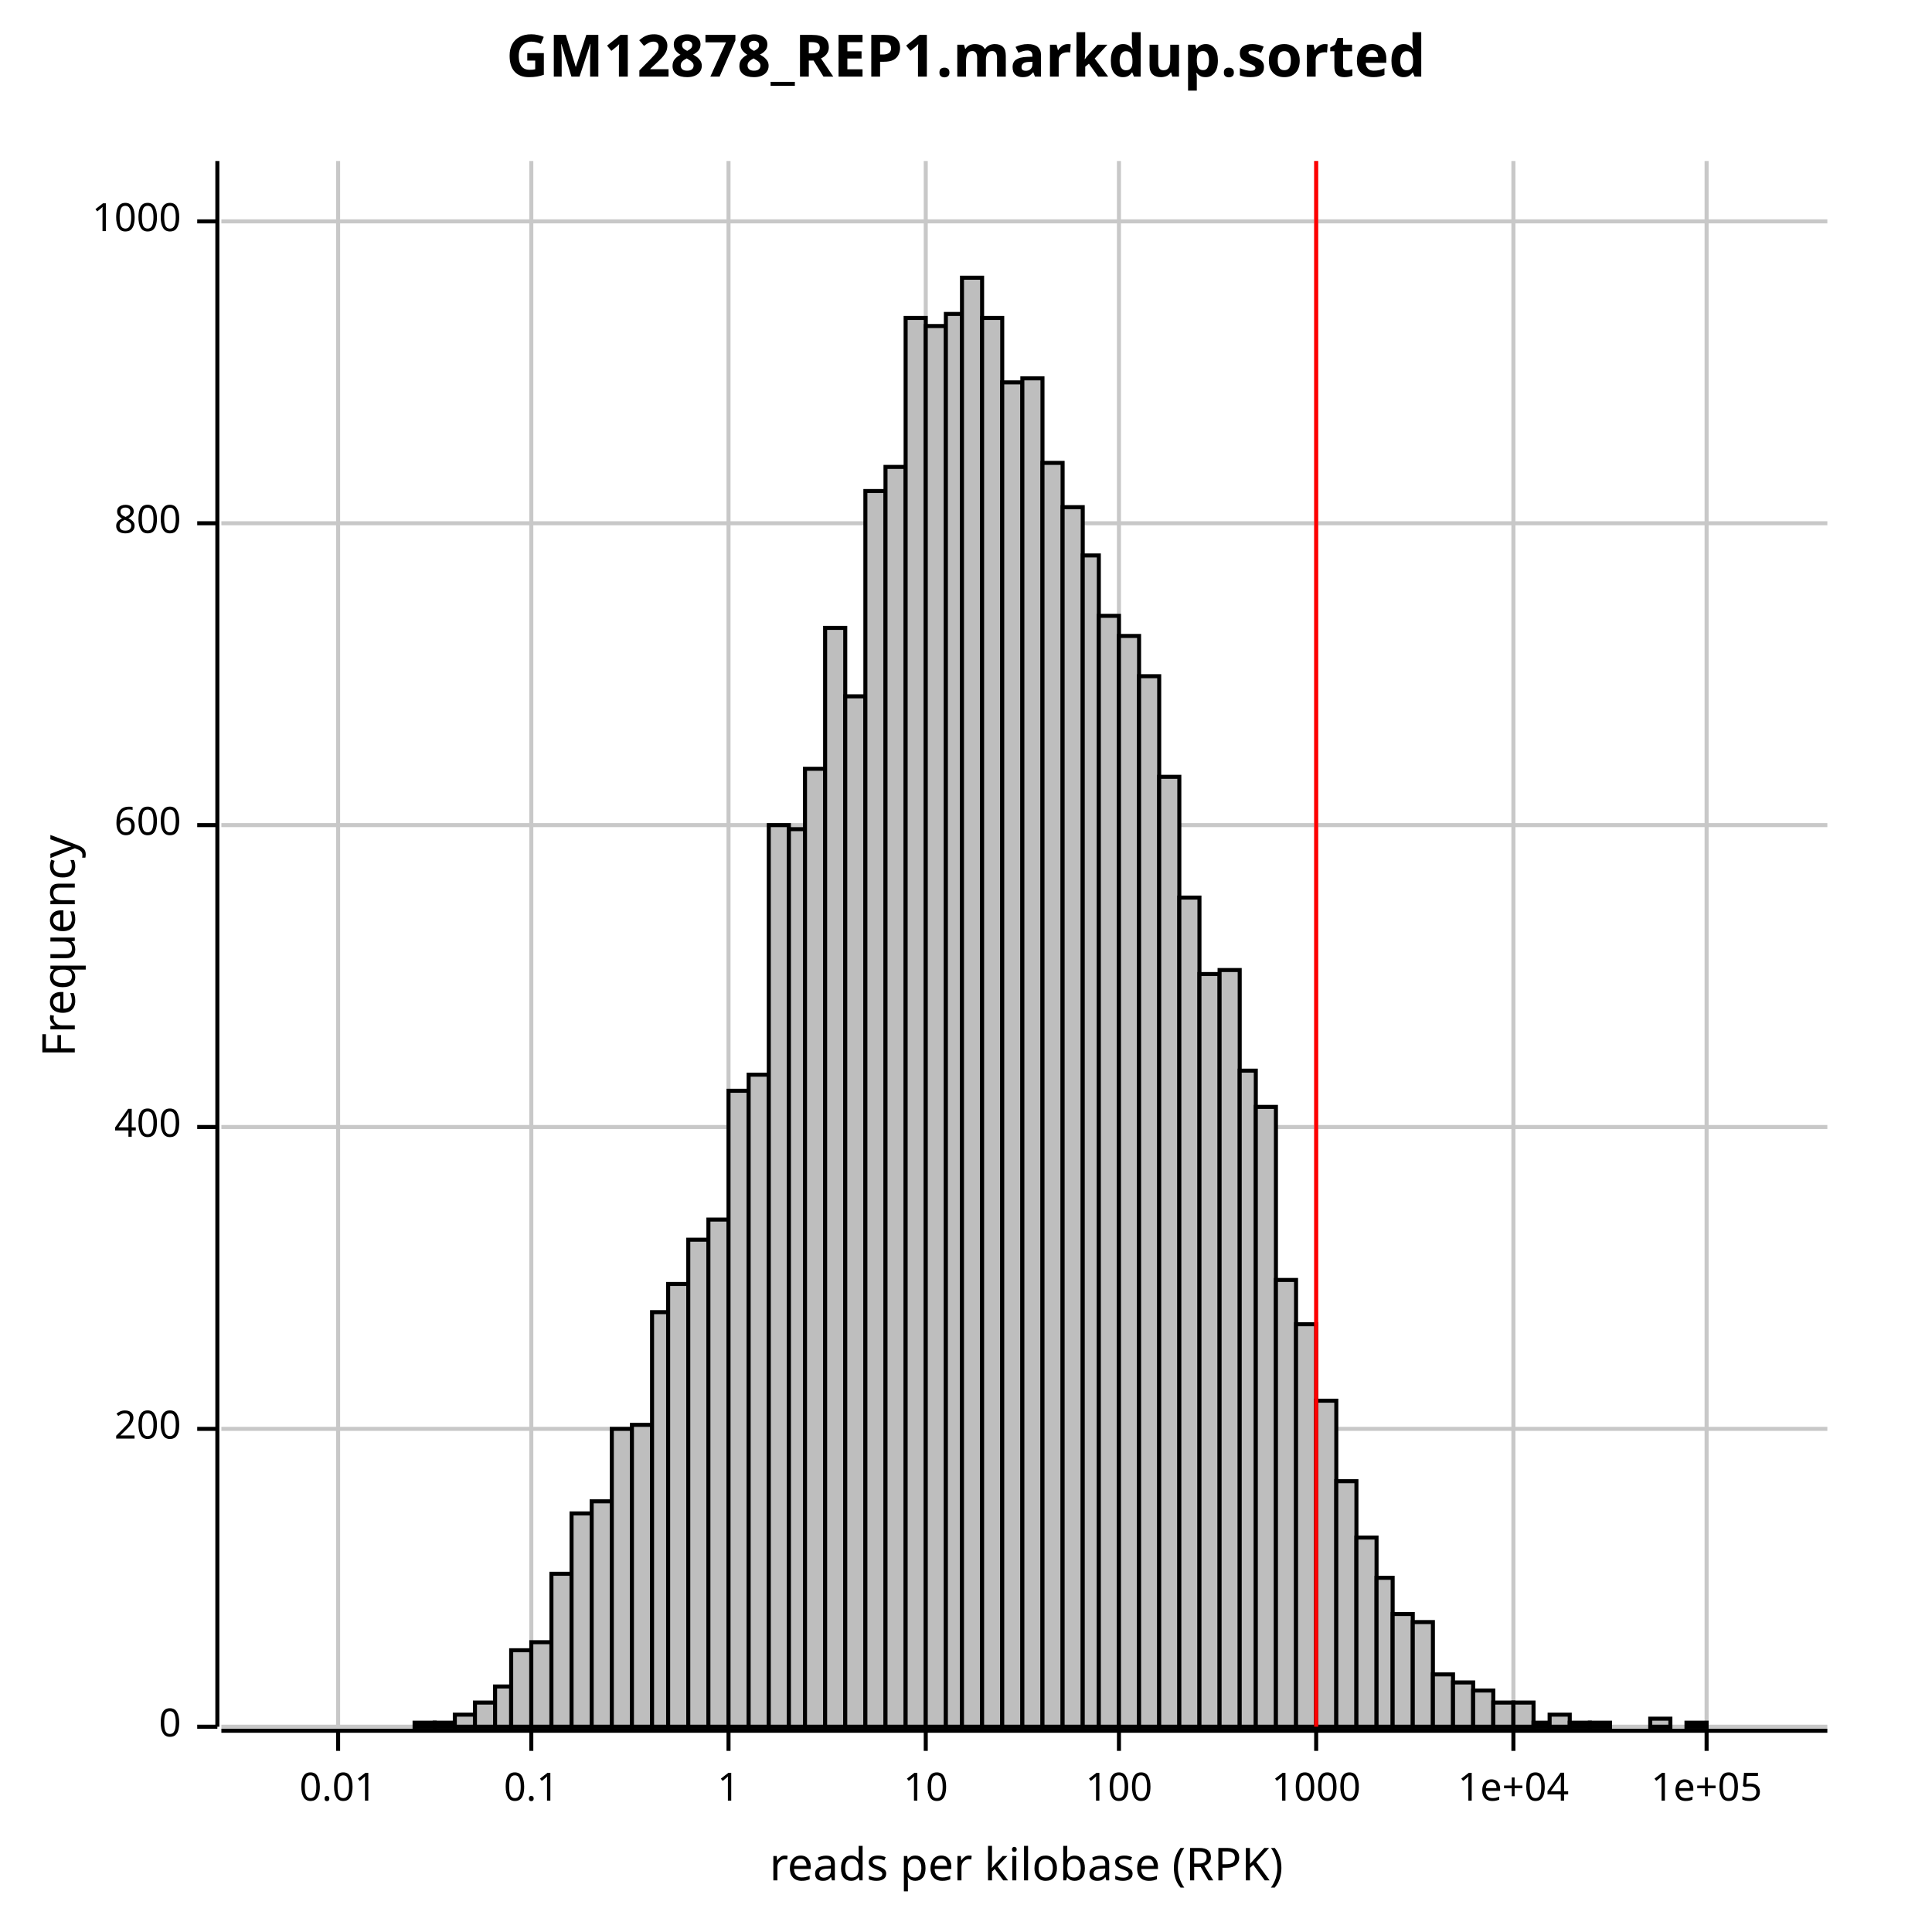
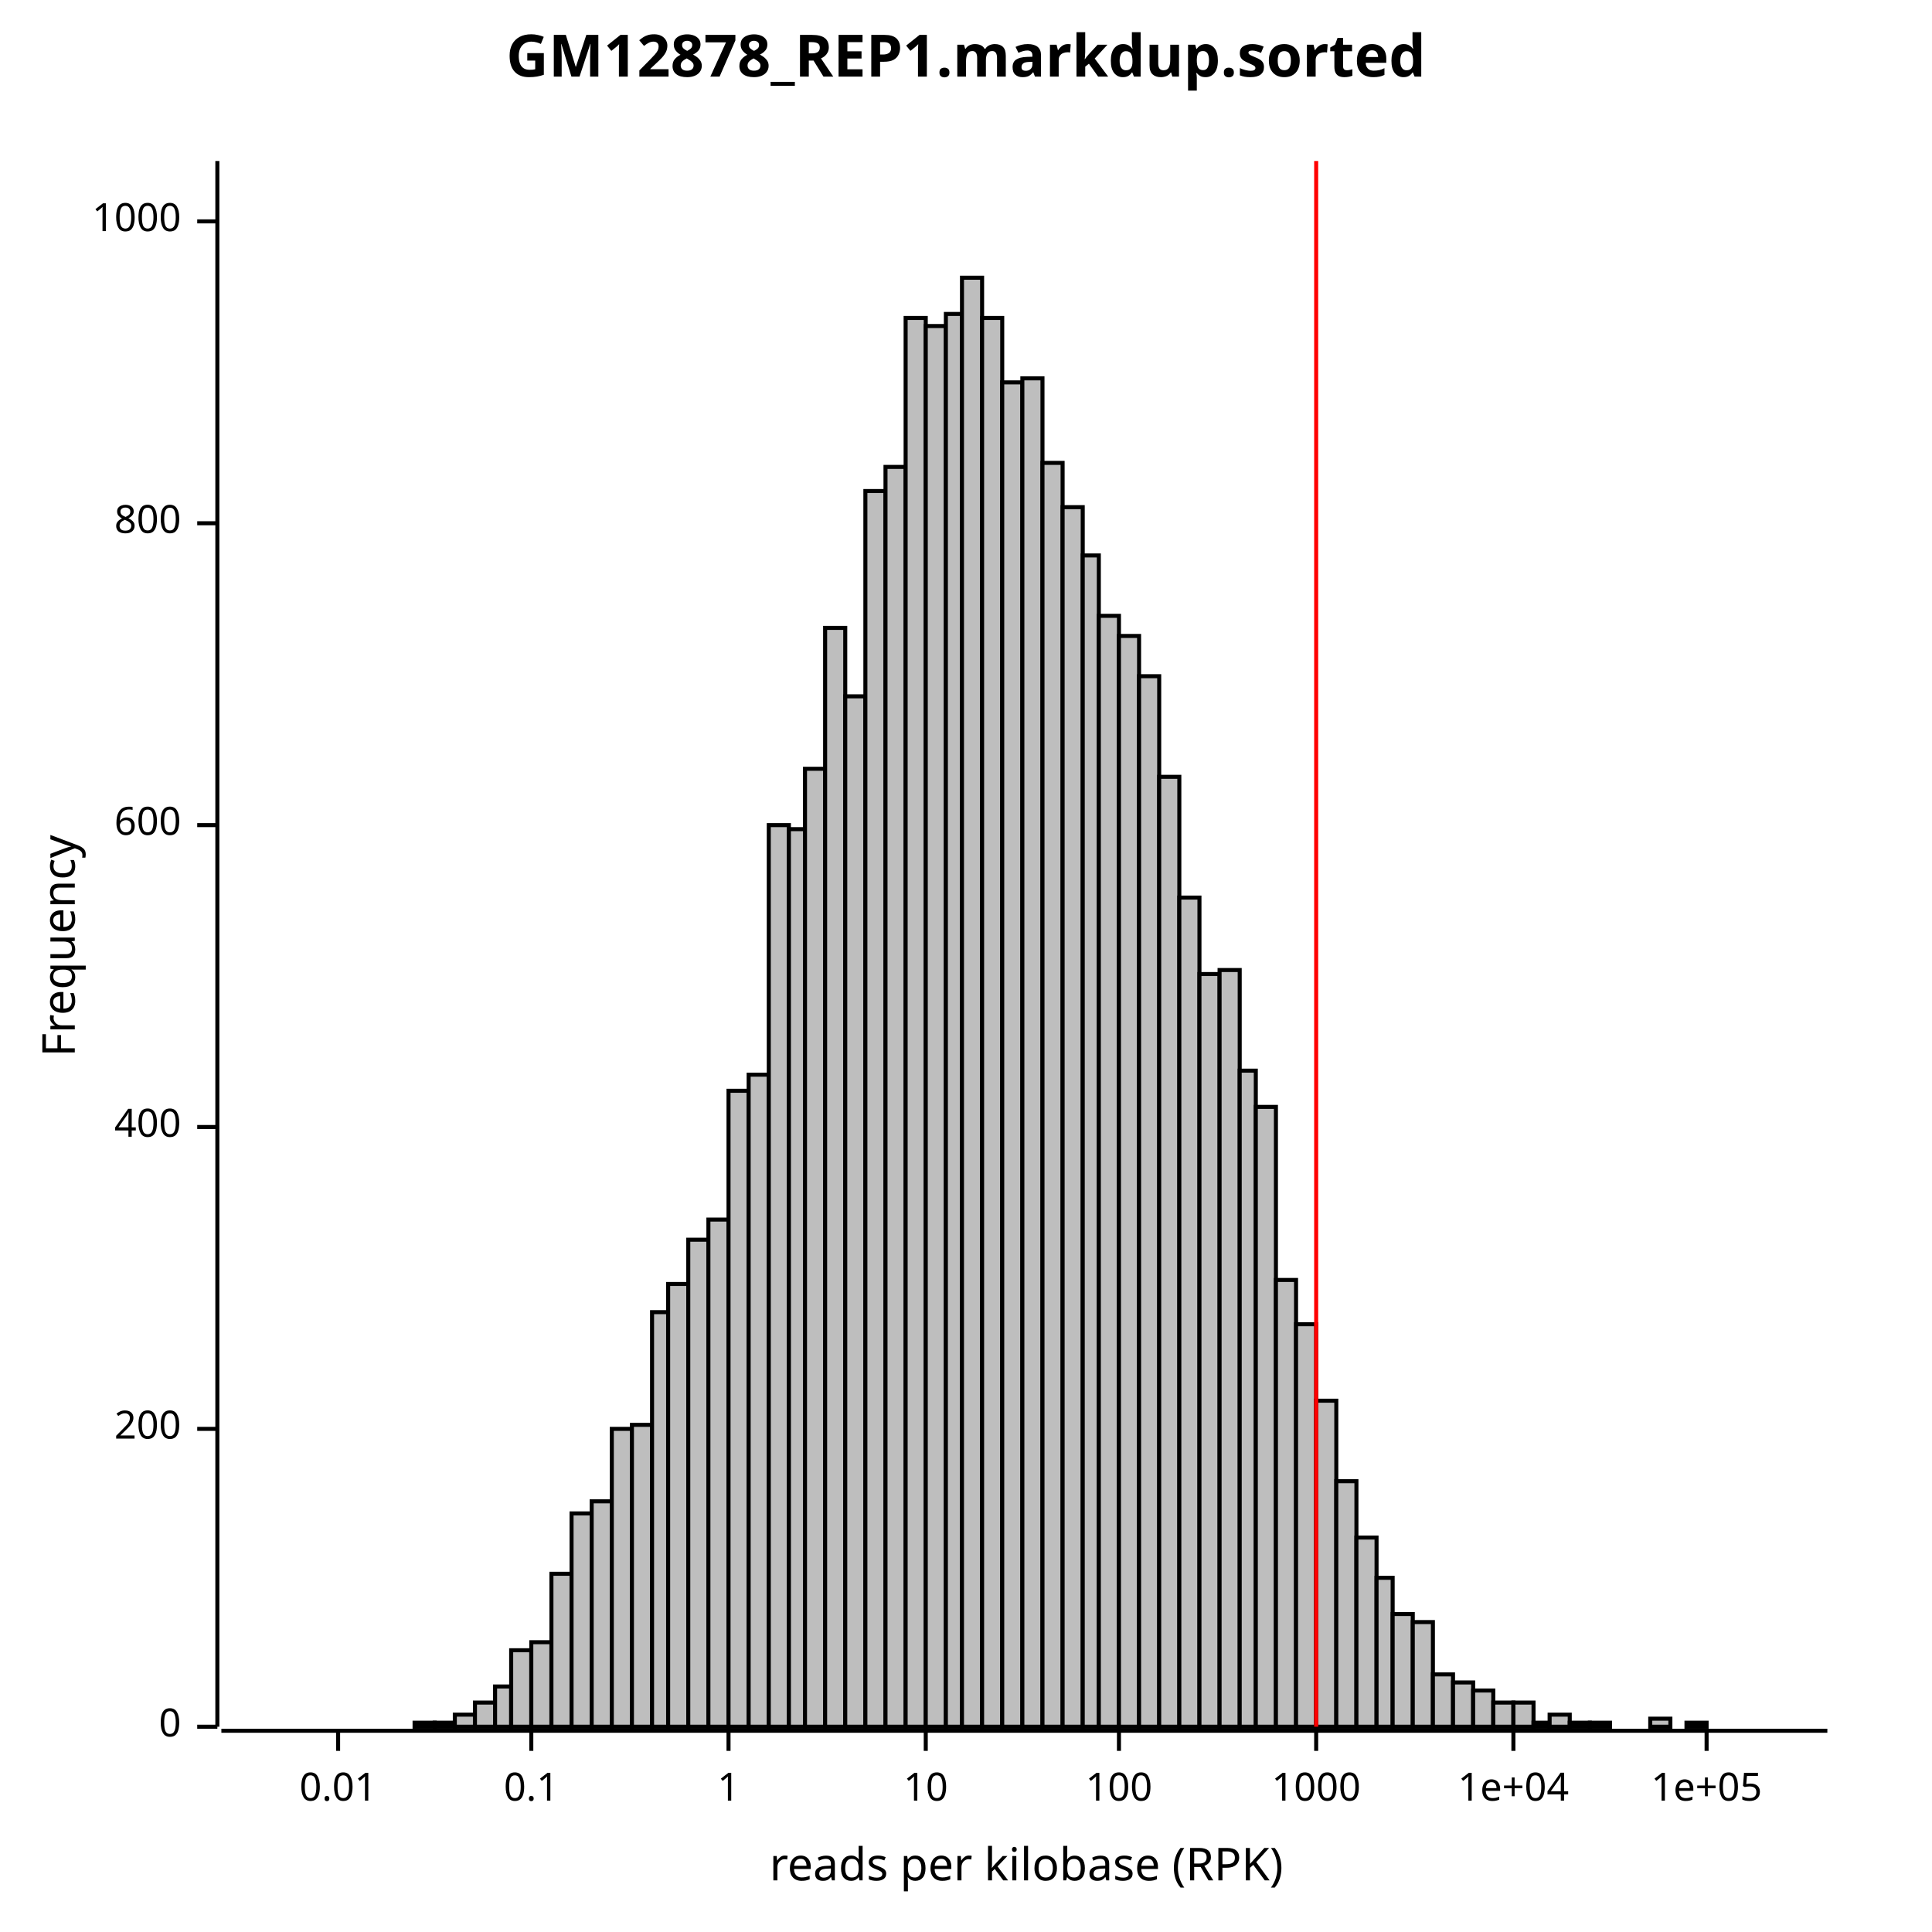
<svg xmlns="http://www.w3.org/2000/svg" width="480" height="480" viewBox="0 0 480 480">
  <rect x="0" y="0" width="480" height="480" opacity="1" fill="#FFFFFF" stroke="none" />
  <text x="240" y="8" dy="0.76em" text-anchor="middle" font-family="sans-serif" font-size="14.516" opacity="1" fill="#000000" font-weight="bold">
GM12878_REP1.markdup.sorted
</text>
  <text x="10" y="235" dy="0.76em" text-anchor="middle" font-family="sans-serif" font-size="11.29" opacity="1" fill="#000000" transform="rotate(270, 10, 235)">
Frequency
</text>
  <text x="255" y="470" dy="-0.5ex" text-anchor="middle" font-family="sans-serif" font-size="11.29" opacity="1" fill="#000000">
reads per kilobase (RPK)
</text>
-   <line opacity="1" stroke="#C8C8C8" stroke-width="1" x1="84" y1="429" x2="84" y2="40" />
-   <line opacity="1" stroke="#C8C8C8" stroke-width="1" x1="132" y1="429" x2="132" y2="40" />
-   <line opacity="1" stroke="#C8C8C8" stroke-width="1" x1="181" y1="429" x2="181" y2="40" />
-   <line opacity="1" stroke="#C8C8C8" stroke-width="1" x1="230" y1="429" x2="230" y2="40" />
-   <line opacity="1" stroke="#C8C8C8" stroke-width="1" x1="278" y1="429" x2="278" y2="40" />
-   <line opacity="1" stroke="#C8C8C8" stroke-width="1" x1="327" y1="429" x2="327" y2="40" />
-   <line opacity="1" stroke="#C8C8C8" stroke-width="1" x1="376" y1="429" x2="376" y2="40" />
-   <line opacity="1" stroke="#C8C8C8" stroke-width="1" x1="424" y1="429" x2="424" y2="40" />
-   <line opacity="1" stroke="#C8C8C8" stroke-width="1" x1="55" y1="429" x2="454" y2="429" />
-   <line opacity="1" stroke="#C8C8C8" stroke-width="1" x1="55" y1="355" x2="454" y2="355" />
-   <line opacity="1" stroke="#C8C8C8" stroke-width="1" x1="55" y1="280" x2="454" y2="280" />
-   <line opacity="1" stroke="#C8C8C8" stroke-width="1" x1="55" y1="205" x2="454" y2="205" />
-   <line opacity="1" stroke="#C8C8C8" stroke-width="1" x1="55" y1="130" x2="454" y2="130" />
-   <line opacity="1" stroke="#C8C8C8" stroke-width="1" x1="55" y1="55" x2="454" y2="55" />
  <polyline fill="none" opacity="1" stroke="#000000" stroke-width="1" points="54,40 54,429 " />
  <text x="45" y="429" dy="0.5ex" text-anchor="end" font-family="sans-serif" font-size="9.677" opacity="1" fill="#000000">
0
</text>
  <polyline fill="none" opacity="1" stroke="#000000" stroke-width="1" points="49,429 54,429 " />
  <text x="45" y="355" dy="0.5ex" text-anchor="end" font-family="sans-serif" font-size="9.677" opacity="1" fill="#000000">
200
</text>
  <polyline fill="none" opacity="1" stroke="#000000" stroke-width="1" points="49,355 54,355 " />
  <text x="45" y="280" dy="0.5ex" text-anchor="end" font-family="sans-serif" font-size="9.677" opacity="1" fill="#000000">
400
</text>
  <polyline fill="none" opacity="1" stroke="#000000" stroke-width="1" points="49,280 54,280 " />
  <text x="45" y="205" dy="0.5ex" text-anchor="end" font-family="sans-serif" font-size="9.677" opacity="1" fill="#000000">
600
</text>
  <polyline fill="none" opacity="1" stroke="#000000" stroke-width="1" points="49,205 54,205 " />
  <text x="45" y="130" dy="0.5ex" text-anchor="end" font-family="sans-serif" font-size="9.677" opacity="1" fill="#000000">
800
</text>
  <polyline fill="none" opacity="1" stroke="#000000" stroke-width="1" points="49,130 54,130 " />
  <text x="45" y="55" dy="0.5ex" text-anchor="end" font-family="sans-serif" font-size="9.677" opacity="1" fill="#000000">
1000
</text>
  <polyline fill="none" opacity="1" stroke="#000000" stroke-width="1" points="49,55 54,55 " />
  <polyline fill="none" opacity="1" stroke="#000000" stroke-width="1" points="55,430 454,430 " />
  <text x="84" y="440" dy="0.76em" text-anchor="middle" font-family="sans-serif" font-size="9.677" opacity="1" fill="#000000">
0.01
</text>
  <polyline fill="none" opacity="1" stroke="#000000" stroke-width="1" points="84,430 84,435 " />
  <text x="132" y="440" dy="0.76em" text-anchor="middle" font-family="sans-serif" font-size="9.677" opacity="1" fill="#000000">
0.1
</text>
  <polyline fill="none" opacity="1" stroke="#000000" stroke-width="1" points="132,430 132,435 " />
  <text x="181" y="440" dy="0.76em" text-anchor="middle" font-family="sans-serif" font-size="9.677" opacity="1" fill="#000000">
1
</text>
  <polyline fill="none" opacity="1" stroke="#000000" stroke-width="1" points="181,430 181,435 " />
  <text x="230" y="440" dy="0.76em" text-anchor="middle" font-family="sans-serif" font-size="9.677" opacity="1" fill="#000000">
10
</text>
  <polyline fill="none" opacity="1" stroke="#000000" stroke-width="1" points="230,430 230,435 " />
  <text x="278" y="440" dy="0.76em" text-anchor="middle" font-family="sans-serif" font-size="9.677" opacity="1" fill="#000000">
100
</text>
  <polyline fill="none" opacity="1" stroke="#000000" stroke-width="1" points="278,430 278,435 " />
  <text x="327" y="440" dy="0.76em" text-anchor="middle" font-family="sans-serif" font-size="9.677" opacity="1" fill="#000000">
1000
</text>
  <polyline fill="none" opacity="1" stroke="#000000" stroke-width="1" points="327,430 327,435 " />
  <text x="376" y="440" dy="0.76em" text-anchor="middle" font-family="sans-serif" font-size="9.677" opacity="1" fill="#000000">
1e+04
</text>
  <polyline fill="none" opacity="1" stroke="#000000" stroke-width="1" points="376,430 376,435 " />
  <text x="424" y="440" dy="0.76em" text-anchor="middle" font-family="sans-serif" font-size="9.677" opacity="1" fill="#000000">
1e+05
</text>
  <polyline fill="none" opacity="1" stroke="#000000" stroke-width="1" points="424,430 424,435 " />
  <rect x="55" y="429" width="4" height="0" opacity="1" fill="#BEBEBE" stroke="none" />
  <rect x="55" y="429" width="4" height="0" opacity="1" fill="none" stroke="#000000" />
  <rect x="103" y="428" width="5" height="1" opacity="1" fill="#BEBEBE" stroke="none" />
  <rect x="103" y="428" width="5" height="1" opacity="1" fill="none" stroke="#000000" />
  <rect x="108" y="428" width="5" height="1" opacity="1" fill="#BEBEBE" stroke="none" />
  <rect x="108" y="428" width="5" height="1" opacity="1" fill="none" stroke="#000000" />
  <rect x="113" y="426" width="5" height="3" opacity="1" fill="#BEBEBE" stroke="none" />
  <rect x="113" y="426" width="5" height="3" opacity="1" fill="none" stroke="#000000" />
  <rect x="118" y="423" width="5" height="6" opacity="1" fill="#BEBEBE" stroke="none" />
  <rect x="118" y="423" width="5" height="6" opacity="1" fill="none" stroke="#000000" />
  <rect x="123" y="419" width="4" height="10" opacity="1" fill="#BEBEBE" stroke="none" />
  <rect x="123" y="419" width="4" height="10" opacity="1" fill="none" stroke="#000000" />
  <rect x="127" y="410" width="5" height="19" opacity="1" fill="#BEBEBE" stroke="none" />
  <rect x="127" y="410" width="5" height="19" opacity="1" fill="none" stroke="#000000" />
  <rect x="132" y="408" width="5" height="21" opacity="1" fill="#BEBEBE" stroke="none" />
  <rect x="132" y="408" width="5" height="21" opacity="1" fill="none" stroke="#000000" />
  <rect x="137" y="391" width="5" height="38" opacity="1" fill="#BEBEBE" stroke="none" />
  <rect x="137" y="391" width="5" height="38" opacity="1" fill="none" stroke="#000000" />
  <rect x="142" y="376" width="5" height="53" opacity="1" fill="#BEBEBE" stroke="none" />
  <rect x="142" y="376" width="5" height="53" opacity="1" fill="none" stroke="#000000" />
  <rect x="147" y="373" width="5" height="56" opacity="1" fill="#BEBEBE" stroke="none" />
  <rect x="147" y="373" width="5" height="56" opacity="1" fill="none" stroke="#000000" />
  <rect x="152" y="355" width="5" height="74" opacity="1" fill="#BEBEBE" stroke="none" />
  <rect x="152" y="355" width="5" height="74" opacity="1" fill="none" stroke="#000000" />
  <rect x="157" y="354" width="5" height="75" opacity="1" fill="#BEBEBE" stroke="none" />
  <rect x="157" y="354" width="5" height="75" opacity="1" fill="none" stroke="#000000" />
  <rect x="162" y="326" width="4" height="103" opacity="1" fill="#BEBEBE" stroke="none" />
  <rect x="162" y="326" width="4" height="103" opacity="1" fill="none" stroke="#000000" />
  <rect x="166" y="319" width="5" height="110" opacity="1" fill="#BEBEBE" stroke="none" />
  <rect x="166" y="319" width="5" height="110" opacity="1" fill="none" stroke="#000000" />
  <rect x="171" y="308" width="5" height="121" opacity="1" fill="#BEBEBE" stroke="none" />
  <rect x="171" y="308" width="5" height="121" opacity="1" fill="none" stroke="#000000" />
  <rect x="176" y="303" width="5" height="126" opacity="1" fill="#BEBEBE" stroke="none" />
  <rect x="176" y="303" width="5" height="126" opacity="1" fill="none" stroke="#000000" />
  <rect x="181" y="271" width="5" height="158" opacity="1" fill="#BEBEBE" stroke="none" />
  <rect x="181" y="271" width="5" height="158" opacity="1" fill="none" stroke="#000000" />
  <rect x="186" y="267" width="5" height="162" opacity="1" fill="#BEBEBE" stroke="none" />
  <rect x="186" y="267" width="5" height="162" opacity="1" fill="none" stroke="#000000" />
  <rect x="191" y="205" width="5" height="224" opacity="1" fill="#BEBEBE" stroke="none" />
  <rect x="191" y="205" width="5" height="224" opacity="1" fill="none" stroke="#000000" />
  <rect x="196" y="206" width="4" height="223" opacity="1" fill="#BEBEBE" stroke="none" />
  <rect x="196" y="206" width="4" height="223" opacity="1" fill="none" stroke="#000000" />
  <rect x="200" y="191" width="5" height="238" opacity="1" fill="#BEBEBE" stroke="none" />
  <rect x="200" y="191" width="5" height="238" opacity="1" fill="none" stroke="#000000" />
  <rect x="205" y="156" width="5" height="273" opacity="1" fill="#BEBEBE" stroke="none" />
  <rect x="205" y="156" width="5" height="273" opacity="1" fill="none" stroke="#000000" />
  <rect x="210" y="173" width="5" height="256" opacity="1" fill="#BEBEBE" stroke="none" />
  <rect x="210" y="173" width="5" height="256" opacity="1" fill="none" stroke="#000000" />
  <rect x="215" y="122" width="5" height="307" opacity="1" fill="#BEBEBE" stroke="none" />
  <rect x="215" y="122" width="5" height="307" opacity="1" fill="none" stroke="#000000" />
  <rect x="220" y="116" width="5" height="313" opacity="1" fill="#BEBEBE" stroke="none" />
  <rect x="220" y="116" width="5" height="313" opacity="1" fill="none" stroke="#000000" />
  <rect x="225" y="79" width="5" height="350" opacity="1" fill="#BEBEBE" stroke="none" />
  <rect x="225" y="79" width="5" height="350" opacity="1" fill="none" stroke="#000000" />
  <rect x="230" y="81" width="5" height="348" opacity="1" fill="#BEBEBE" stroke="none" />
  <rect x="230" y="81" width="5" height="348" opacity="1" fill="none" stroke="#000000" />
  <rect x="235" y="78" width="4" height="351" opacity="1" fill="#BEBEBE" stroke="none" />
  <rect x="235" y="78" width="4" height="351" opacity="1" fill="none" stroke="#000000" />
  <rect x="239" y="69" width="5" height="360" opacity="1" fill="#BEBEBE" stroke="none" />
  <rect x="239" y="69" width="5" height="360" opacity="1" fill="none" stroke="#000000" />
  <rect x="244" y="79" width="5" height="350" opacity="1" fill="#BEBEBE" stroke="none" />
  <rect x="244" y="79" width="5" height="350" opacity="1" fill="none" stroke="#000000" />
  <rect x="249" y="95" width="5" height="334" opacity="1" fill="#BEBEBE" stroke="none" />
  <rect x="249" y="95" width="5" height="334" opacity="1" fill="none" stroke="#000000" />
  <rect x="254" y="94" width="5" height="335" opacity="1" fill="#BEBEBE" stroke="none" />
  <rect x="254" y="94" width="5" height="335" opacity="1" fill="none" stroke="#000000" />
  <rect x="259" y="115" width="5" height="314" opacity="1" fill="#BEBEBE" stroke="none" />
  <rect x="259" y="115" width="5" height="314" opacity="1" fill="none" stroke="#000000" />
  <rect x="264" y="126" width="5" height="303" opacity="1" fill="#BEBEBE" stroke="none" />
  <rect x="264" y="126" width="5" height="303" opacity="1" fill="none" stroke="#000000" />
  <rect x="269" y="138" width="4" height="291" opacity="1" fill="#BEBEBE" stroke="none" />
  <rect x="269" y="138" width="4" height="291" opacity="1" fill="none" stroke="#000000" />
  <rect x="273" y="153" width="5" height="276" opacity="1" fill="#BEBEBE" stroke="none" />
  <rect x="273" y="153" width="5" height="276" opacity="1" fill="none" stroke="#000000" />
  <rect x="278" y="158" width="5" height="271" opacity="1" fill="#BEBEBE" stroke="none" />
  <rect x="278" y="158" width="5" height="271" opacity="1" fill="none" stroke="#000000" />
  <rect x="283" y="168" width="5" height="261" opacity="1" fill="#BEBEBE" stroke="none" />
  <rect x="283" y="168" width="5" height="261" opacity="1" fill="none" stroke="#000000" />
  <rect x="288" y="193" width="5" height="236" opacity="1" fill="#BEBEBE" stroke="none" />
  <rect x="288" y="193" width="5" height="236" opacity="1" fill="none" stroke="#000000" />
  <rect x="293" y="223" width="5" height="206" opacity="1" fill="#BEBEBE" stroke="none" />
  <rect x="293" y="223" width="5" height="206" opacity="1" fill="none" stroke="#000000" />
  <rect x="298" y="242" width="5" height="187" opacity="1" fill="#BEBEBE" stroke="none" />
  <rect x="298" y="242" width="5" height="187" opacity="1" fill="none" stroke="#000000" />
  <rect x="303" y="241" width="5" height="188" opacity="1" fill="#BEBEBE" stroke="none" />
  <rect x="303" y="241" width="5" height="188" opacity="1" fill="none" stroke="#000000" />
  <rect x="308" y="266" width="4" height="163" opacity="1" fill="#BEBEBE" stroke="none" />
  <rect x="308" y="266" width="4" height="163" opacity="1" fill="none" stroke="#000000" />
  <rect x="312" y="275" width="5" height="154" opacity="1" fill="#BEBEBE" stroke="none" />
  <rect x="312" y="275" width="5" height="154" opacity="1" fill="none" stroke="#000000" />
  <rect x="317" y="318" width="5" height="111" opacity="1" fill="#BEBEBE" stroke="none" />
  <rect x="317" y="318" width="5" height="111" opacity="1" fill="none" stroke="#000000" />
  <rect x="322" y="329" width="5" height="100" opacity="1" fill="#BEBEBE" stroke="none" />
  <rect x="322" y="329" width="5" height="100" opacity="1" fill="none" stroke="#000000" />
  <rect x="327" y="348" width="5" height="81" opacity="1" fill="#BEBEBE" stroke="none" />
  <rect x="327" y="348" width="5" height="81" opacity="1" fill="none" stroke="#000000" />
  <rect x="332" y="368" width="5" height="61" opacity="1" fill="#BEBEBE" stroke="none" />
  <rect x="332" y="368" width="5" height="61" opacity="1" fill="none" stroke="#000000" />
  <rect x="337" y="382" width="5" height="47" opacity="1" fill="#BEBEBE" stroke="none" />
  <rect x="337" y="382" width="5" height="47" opacity="1" fill="none" stroke="#000000" />
  <rect x="342" y="392" width="4" height="37" opacity="1" fill="#BEBEBE" stroke="none" />
  <rect x="342" y="392" width="4" height="37" opacity="1" fill="none" stroke="#000000" />
  <rect x="346" y="401" width="5" height="28" opacity="1" fill="#BEBEBE" stroke="none" />
  <rect x="346" y="401" width="5" height="28" opacity="1" fill="none" stroke="#000000" />
  <rect x="351" y="403" width="5" height="26" opacity="1" fill="#BEBEBE" stroke="none" />
  <rect x="351" y="403" width="5" height="26" opacity="1" fill="none" stroke="#000000" />
  <rect x="356" y="416" width="5" height="13" opacity="1" fill="#BEBEBE" stroke="none" />
  <rect x="356" y="416" width="5" height="13" opacity="1" fill="none" stroke="#000000" />
  <rect x="361" y="418" width="5" height="11" opacity="1" fill="#BEBEBE" stroke="none" />
  <rect x="361" y="418" width="5" height="11" opacity="1" fill="none" stroke="#000000" />
  <rect x="366" y="420" width="5" height="9" opacity="1" fill="#BEBEBE" stroke="none" />
  <rect x="366" y="420" width="5" height="9" opacity="1" fill="none" stroke="#000000" />
  <rect x="371" y="423" width="5" height="6" opacity="1" fill="#BEBEBE" stroke="none" />
  <rect x="371" y="423" width="5" height="6" opacity="1" fill="none" stroke="#000000" />
  <rect x="376" y="423" width="5" height="6" opacity="1" fill="#BEBEBE" stroke="none" />
  <rect x="376" y="423" width="5" height="6" opacity="1" fill="none" stroke="#000000" />
  <rect x="381" y="428" width="4" height="1" opacity="1" fill="#BEBEBE" stroke="none" />
  <rect x="381" y="428" width="4" height="1" opacity="1" fill="none" stroke="#000000" />
  <rect x="385" y="426" width="5" height="3" opacity="1" fill="#BEBEBE" stroke="none" />
  <rect x="385" y="426" width="5" height="3" opacity="1" fill="none" stroke="#000000" />
  <rect x="390" y="428" width="5" height="1" opacity="1" fill="#BEBEBE" stroke="none" />
  <rect x="390" y="428" width="5" height="1" opacity="1" fill="none" stroke="#000000" />
  <rect x="395" y="428" width="5" height="1" opacity="1" fill="#BEBEBE" stroke="none" />
  <rect x="395" y="428" width="5" height="1" opacity="1" fill="none" stroke="#000000" />
  <rect x="400" y="429" width="5" height="0" opacity="1" fill="#BEBEBE" stroke="none" />
  <rect x="400" y="429" width="5" height="0" opacity="1" fill="none" stroke="#000000" />
  <rect x="405" y="429" width="5" height="0" opacity="1" fill="#BEBEBE" stroke="none" />
  <rect x="405" y="429" width="5" height="0" opacity="1" fill="none" stroke="#000000" />
  <rect x="410" y="427" width="5" height="2" opacity="1" fill="#BEBEBE" stroke="none" />
  <rect x="410" y="427" width="5" height="2" opacity="1" fill="none" stroke="#000000" />
  <rect x="415" y="429" width="4" height="0" opacity="1" fill="#BEBEBE" stroke="none" />
  <rect x="415" y="429" width="4" height="0" opacity="1" fill="none" stroke="#000000" />
  <rect x="419" y="428" width="5" height="1" opacity="1" fill="#BEBEBE" stroke="none" />
  <rect x="419" y="428" width="5" height="1" opacity="1" fill="none" stroke="#000000" />
  <rect x="429" y="429" width="5" height="0" opacity="1" fill="#BEBEBE" stroke="none" />
  <rect x="429" y="429" width="5" height="0" opacity="1" fill="none" stroke="#000000" />
  <rect x="434" y="429" width="5" height="0" opacity="1" fill="#BEBEBE" stroke="none" />
  <rect x="434" y="429" width="5" height="0" opacity="1" fill="none" stroke="#000000" />
  <polyline fill="none" opacity="1" stroke="#FF0000" stroke-width="1" points="327,429 327,40 " />
</svg>
